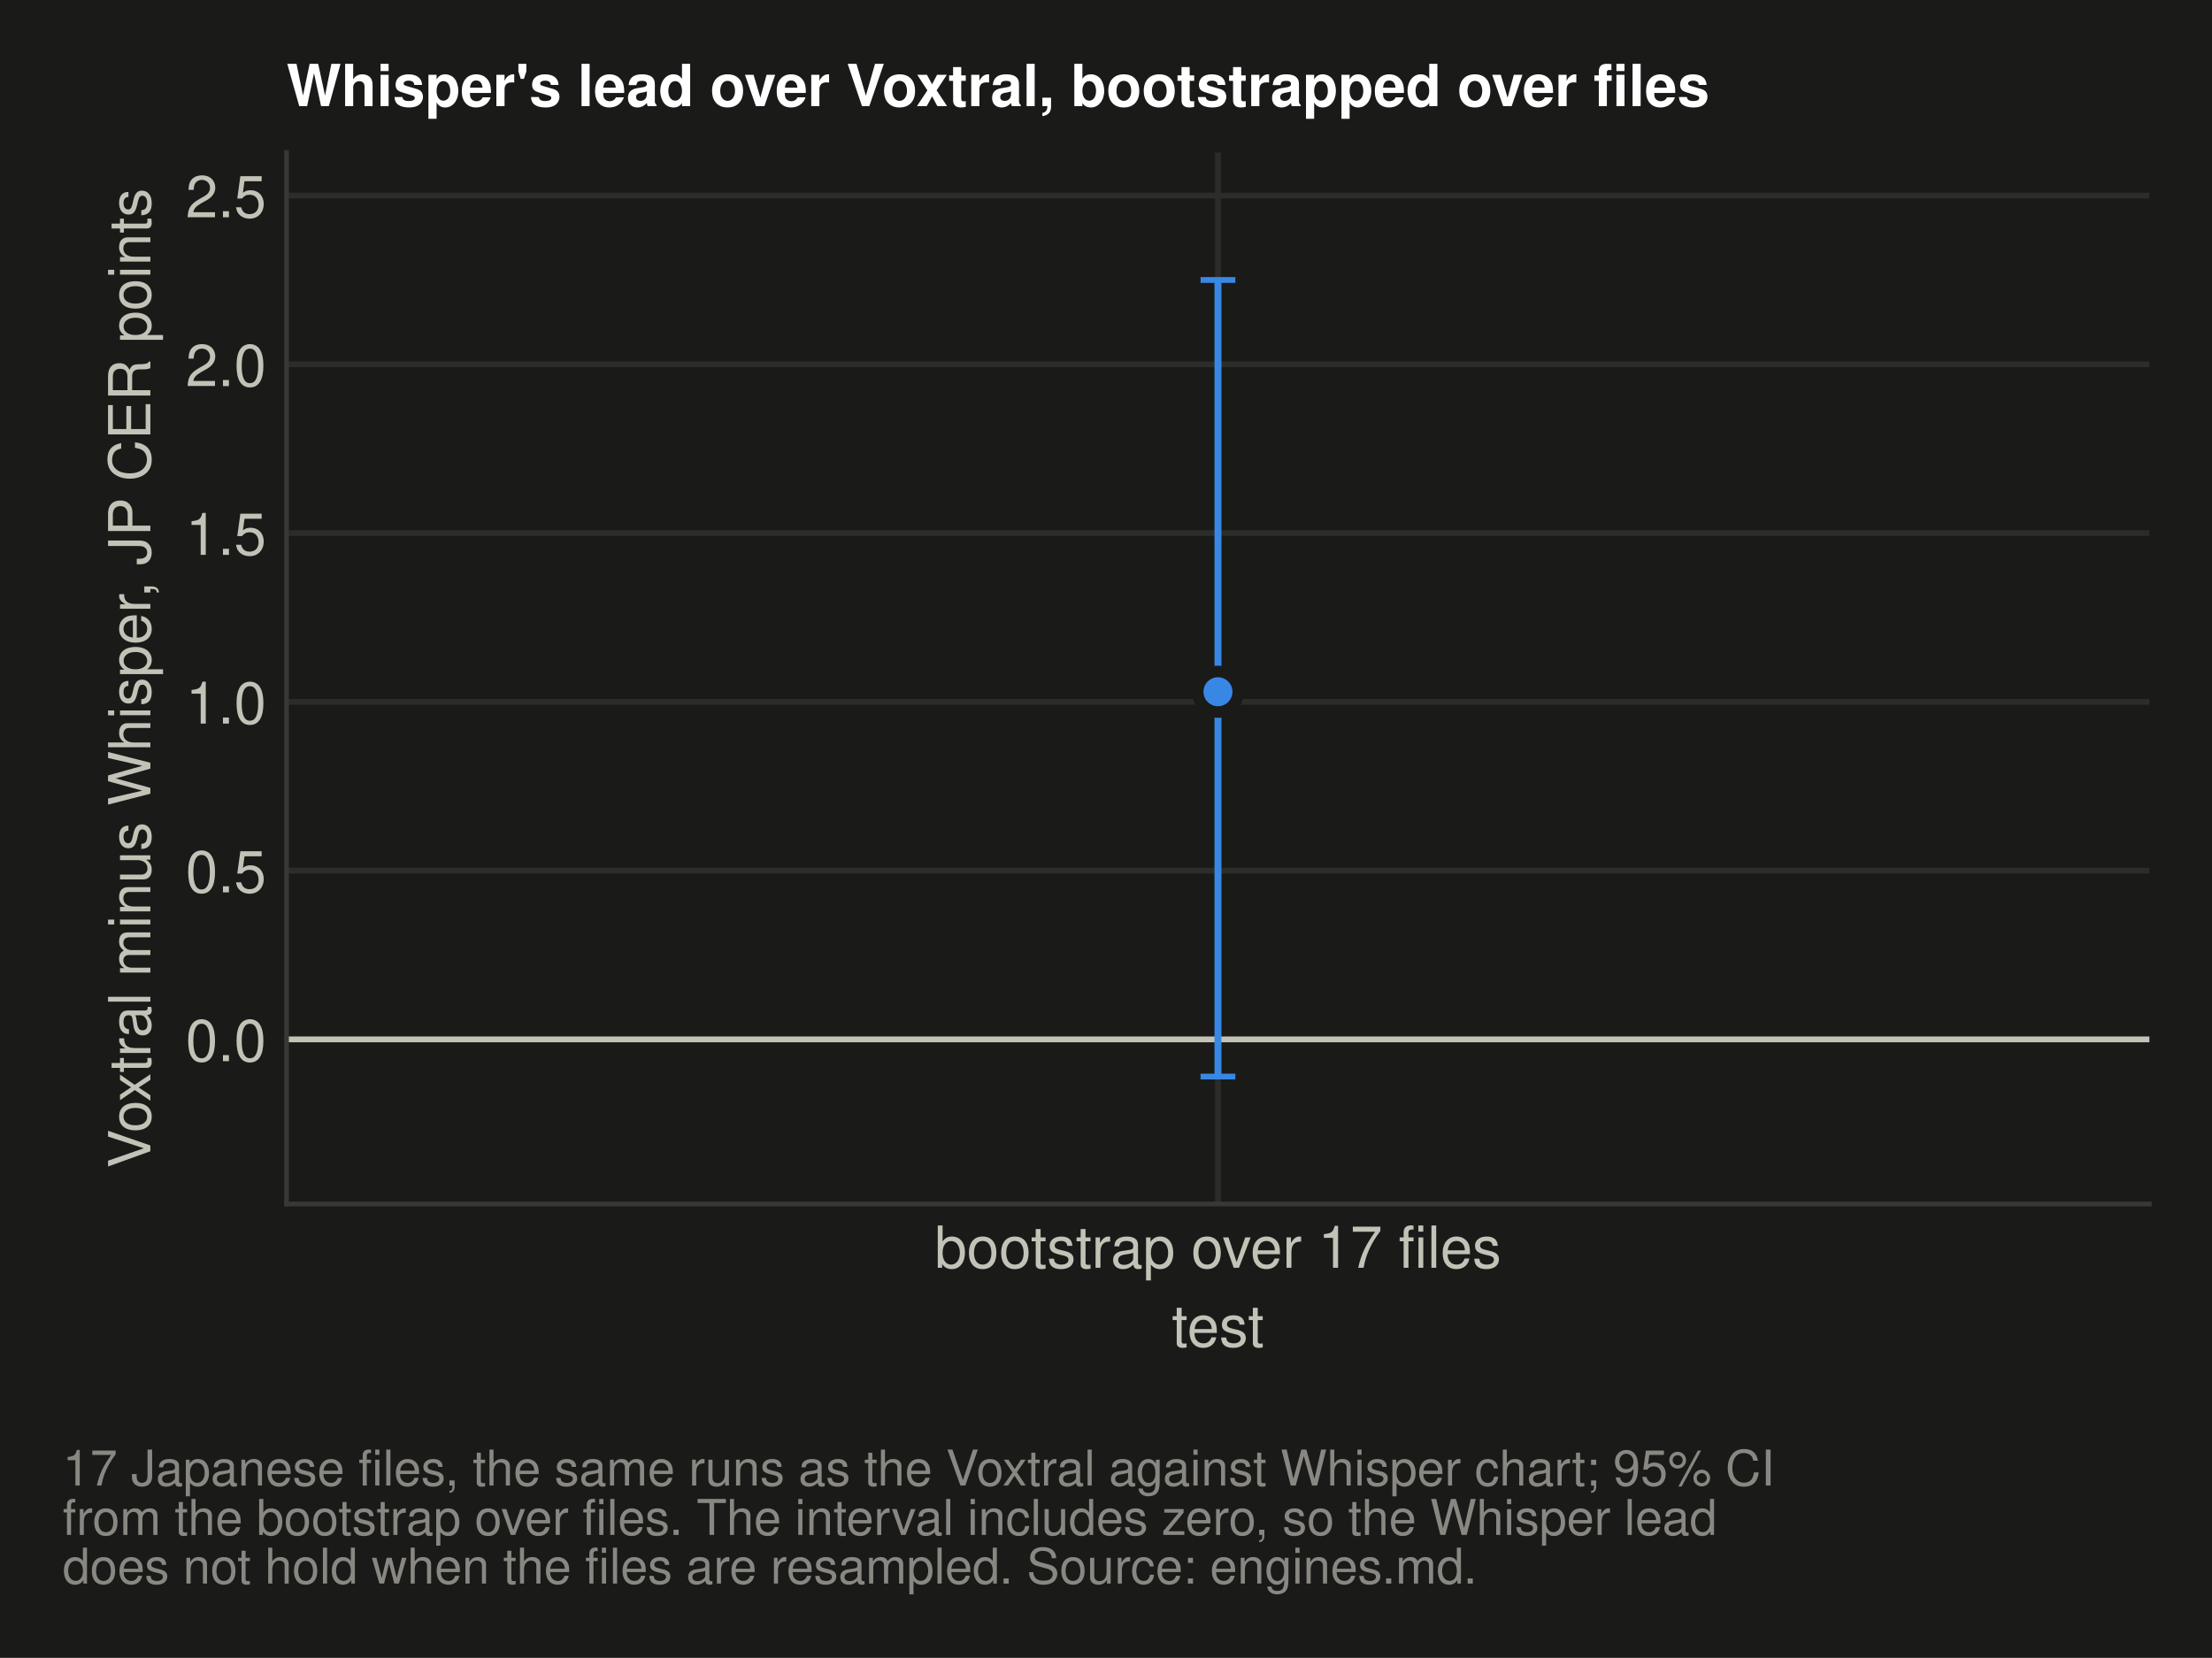
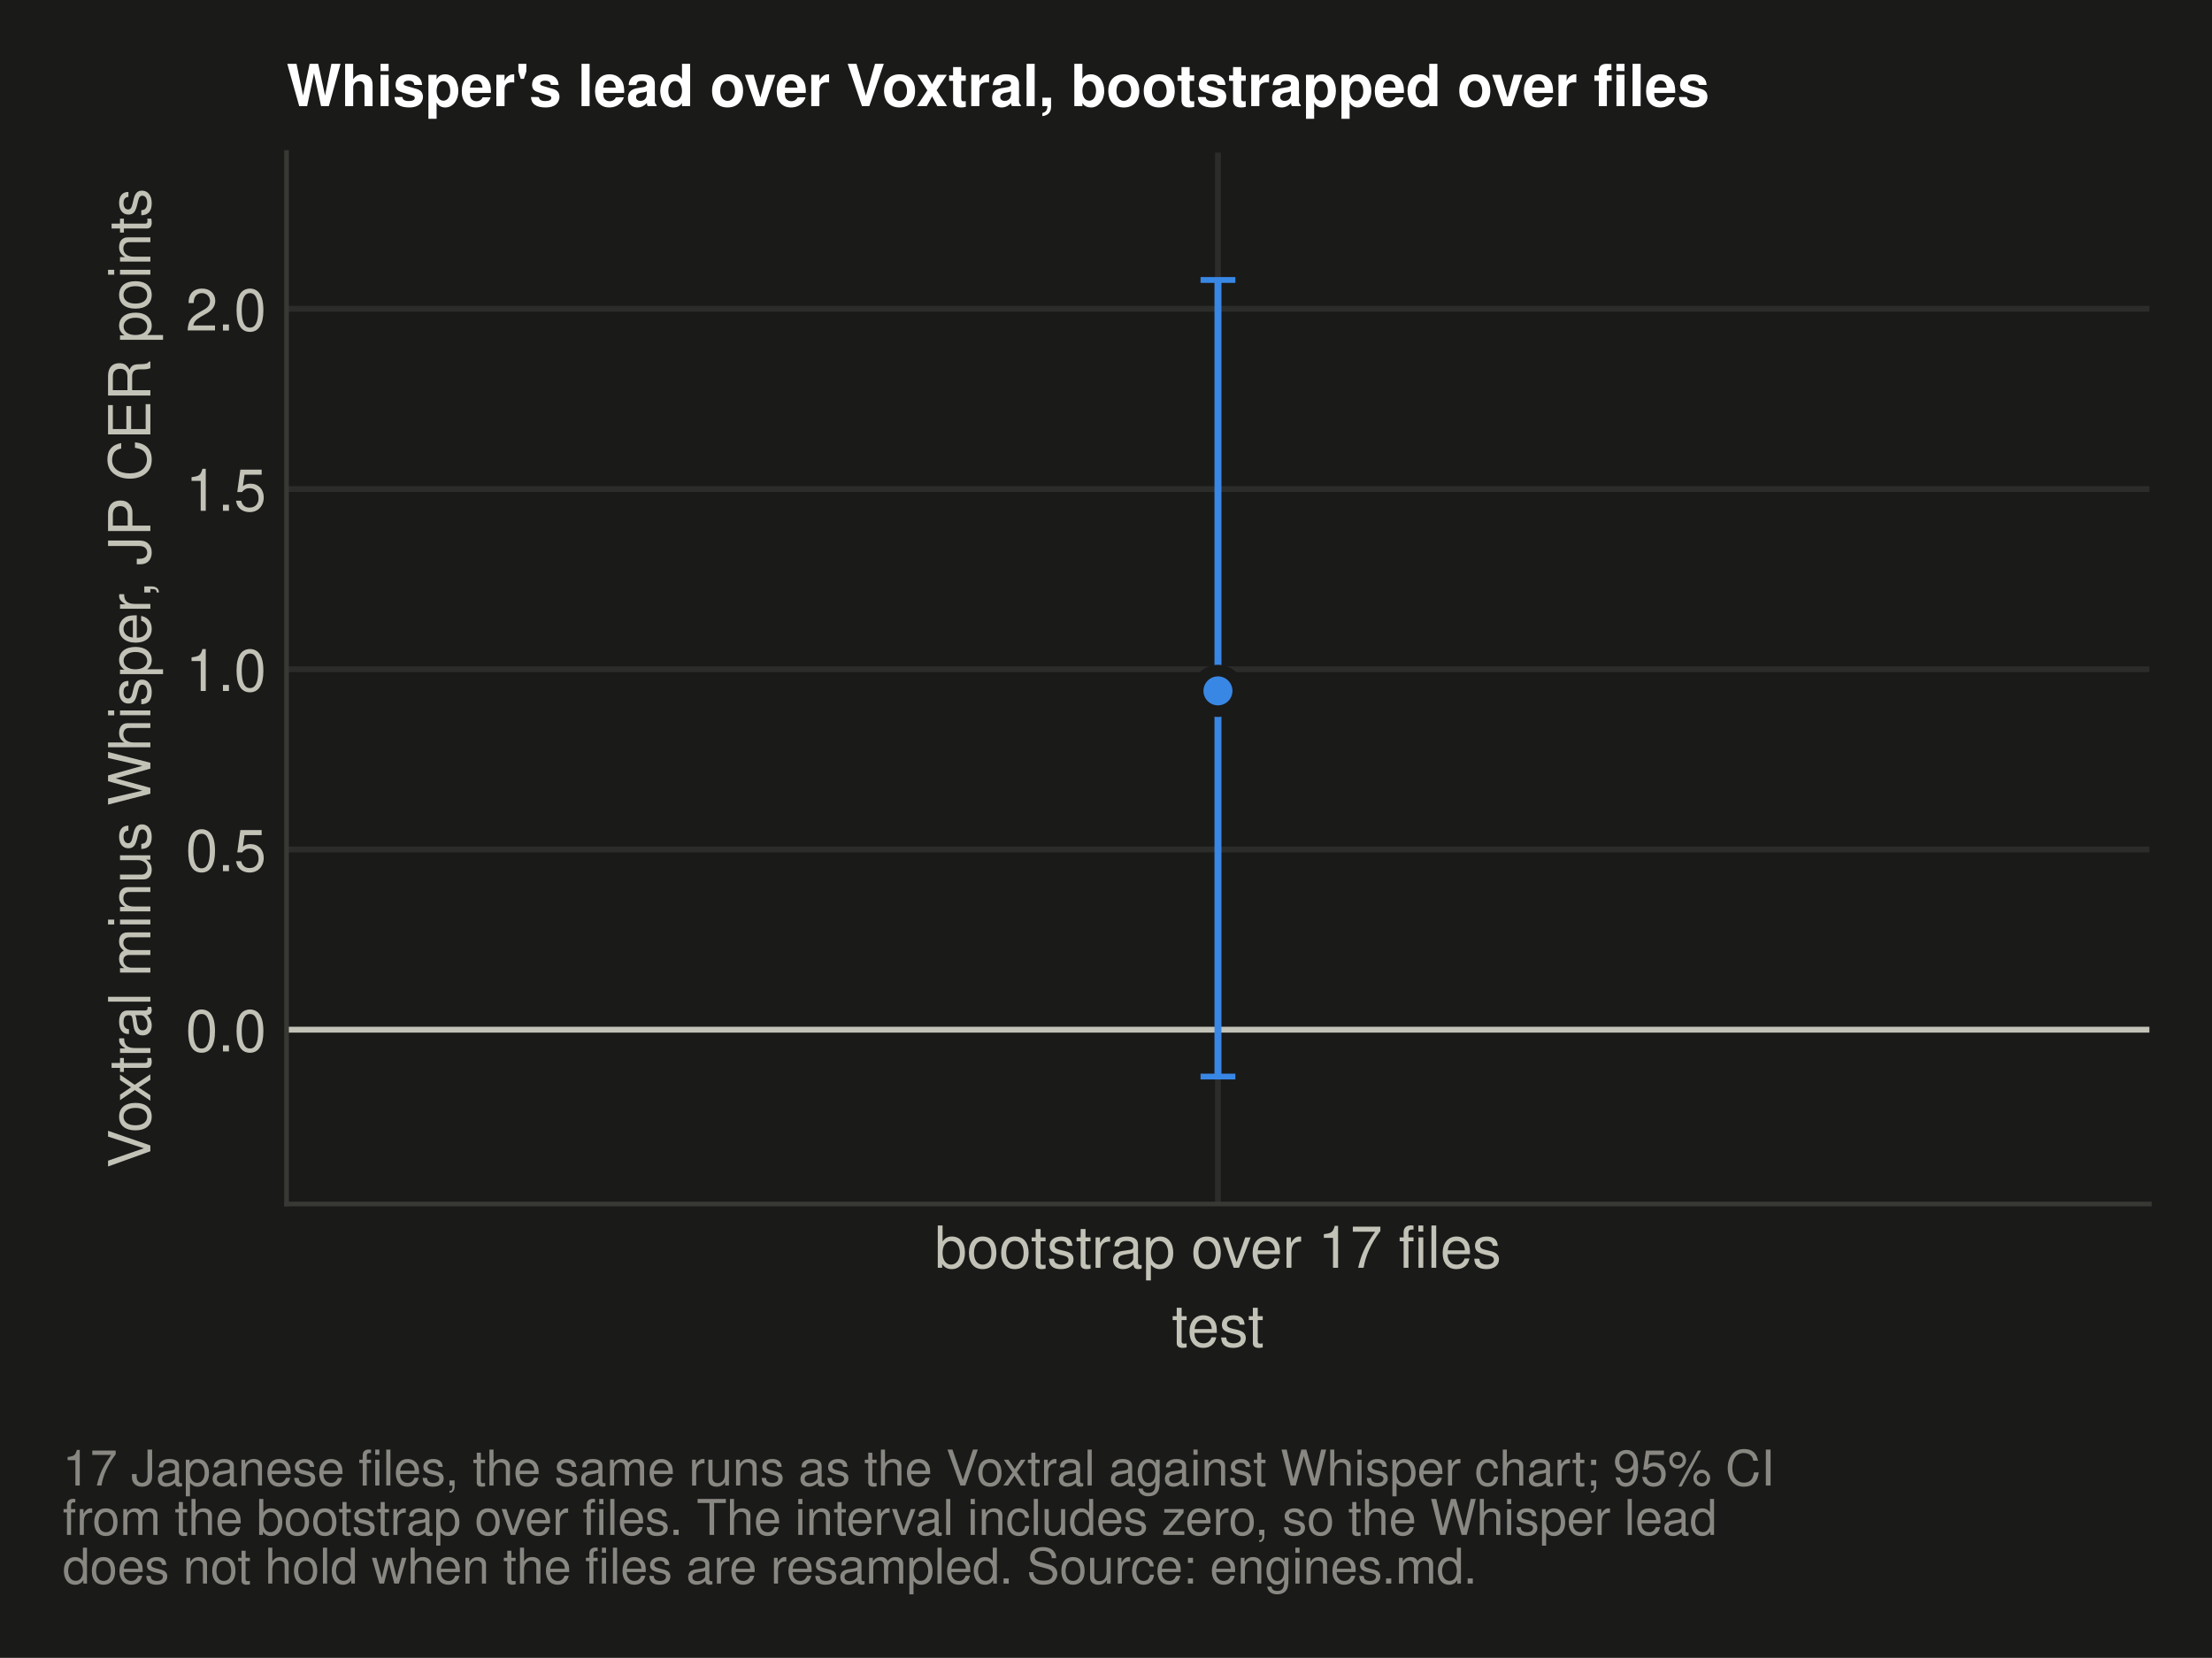
<svg xmlns="http://www.w3.org/2000/svg" xmlns:xlink="http://www.w3.org/1999/xlink" width="381.456pt" height="285.913pt" viewBox="0 0 381.456 285.913" version="1.1">
  <defs>
    <style type="text/css">*{stroke-linejoin: round; stroke-linecap: butt}</style>
  </defs>
  <g id="figure_1">
    <g id="patch_1">
      <path d="M -0 285.913  L 381.456 285.913  L 381.456 0  L -0 0  z " style="fill: #1a1a19" />
    </g>
    <g id="axes_1">
      <g id="patch_2">
        <path d="M 49.416 207.641  L 370.656 207.641  L 370.656 26.3  L 49.416 26.3  z " style="fill: #1a1a19" />
      </g>
      <g id="matplotlib.axis_1">
        <g id="xtick_1">
          <g id="line2d_1">
            <path d="M 210.036 207.641  L 210.036 26.3  " clip-path="url(#p1925c9c087)" style="fill: none; stroke: #2c2c2a; stroke-linecap: round" />
          </g>
          <g id="line2d_2" />
          <g id="text_1">
            <text style="font-size: 10px; font-family: 'Helvetica', 'Arial', 'DejaVu Sans'; text-anchor: middle; fill: #c3c2b7" x="210.036" y="218.641" transform="rotate(-0 210.036 218.6408)">bootstrap over 17 files</text>
          </g>
        </g>
        <g id="text_2">
          <text style="font-size: 10px; font-family: 'Helvetica', 'Arial', 'DejaVu Sans'; text-anchor: middle; fill: #c3c2b7" x="210.036" y="232.225" transform="rotate(-0 210.036 232.2252)">test</text>
        </g>
      </g>
      <g id="matplotlib.axis_2">
        <g id="ytick_1">
          <g id="line2d_3">
-             <path d="M 49.416 179.257  L 370.656 179.257  " clip-path="url(#p1925c9c087)" style="fill: none; stroke: #2c2c2a; stroke-linecap: round" />
+             <path d="M 49.416 177.579  L 370.656 177.579  " clip-path="url(#p1925c9c087)" style="fill: none; stroke: #2c2c2a; stroke-linecap: round" />
          </g>
          <g id="line2d_4" />
          <g id="text_3">
-             <text style="font-size: 10px; font-family: 'Helvetica', 'Arial', 'DejaVu Sans'; text-anchor: end; fill: #c3c2b7" x="45.916" y="183.007" transform="rotate(-0 45.916 183.0068)">0.0</text>
+             <text style="font-size: 10px; font-family: 'Helvetica', 'Arial', 'DejaVu Sans'; text-anchor: end; fill: #c3c2b7" x="45.916" y="181.329" transform="rotate(-0 45.916 181.3289)">0.0</text>
          </g>
        </g>
        <g id="ytick_2">
          <g id="line2d_5">
-             <path d="M 49.416 150.151  L 370.656 150.151  " clip-path="url(#p1925c9c087)" style="fill: none; stroke: #2c2c2a; stroke-linecap: round" />
+             <path d="M 49.416 146.498  L 370.656 146.498  " clip-path="url(#p1925c9c087)" style="fill: none; stroke: #2c2c2a; stroke-linecap: round" />
          </g>
          <g id="line2d_6" />
          <g id="text_4">
-             <text style="font-size: 10px; font-family: 'Helvetica', 'Arial', 'DejaVu Sans'; text-anchor: end; fill: #c3c2b7" x="45.916" y="153.901" transform="rotate(-0 45.916 153.901)">0.5</text>
+             <text style="font-size: 10px; font-family: 'Helvetica', 'Arial', 'DejaVu Sans'; text-anchor: end; fill: #c3c2b7" x="45.916" y="150.248" transform="rotate(-0 45.916 150.2476)">0.5</text>
          </g>
        </g>
        <g id="ytick_3">
          <g id="line2d_7">
-             <path d="M 49.416 121.045  L 370.656 121.045  " clip-path="url(#p1925c9c087)" style="fill: none; stroke: #2c2c2a; stroke-linecap: round" />
+             <path d="M 49.416 115.416  L 370.656 115.416  " clip-path="url(#p1925c9c087)" style="fill: none; stroke: #2c2c2a; stroke-linecap: round" />
          </g>
          <g id="line2d_8" />
          <g id="text_5">
-             <text style="font-size: 10px; font-family: 'Helvetica', 'Arial', 'DejaVu Sans'; text-anchor: end; fill: #c3c2b7" x="45.916" y="124.795" transform="rotate(-0 45.916 124.7952)">1.0</text>
+             <text style="font-size: 10px; font-family: 'Helvetica', 'Arial', 'DejaVu Sans'; text-anchor: end; fill: #c3c2b7" x="45.916" y="119.166" transform="rotate(-0 45.916 119.1663)">1.0</text>
          </g>
        </g>
        <g id="ytick_4">
          <g id="line2d_9">
-             <path d="M 49.416 91.939  L 370.656 91.939  " clip-path="url(#p1925c9c087)" style="fill: none; stroke: #2c2c2a; stroke-linecap: round" />
+             <path d="M 49.416 84.335  L 370.656 84.335  " clip-path="url(#p1925c9c087)" style="fill: none; stroke: #2c2c2a; stroke-linecap: round" />
          </g>
          <g id="line2d_10" />
          <g id="text_6">
-             <text style="font-size: 10px; font-family: 'Helvetica', 'Arial', 'DejaVu Sans'; text-anchor: end; fill: #c3c2b7" x="45.916" y="95.689" transform="rotate(-0 45.916 95.6894)">1.5</text>
+             <text style="font-size: 10px; font-family: 'Helvetica', 'Arial', 'DejaVu Sans'; text-anchor: end; fill: #c3c2b7" x="45.916" y="88.085" transform="rotate(-0 45.916 88.08502)">1.5</text>
          </g>
        </g>
        <g id="ytick_5">
          <g id="line2d_11">
-             <path d="M 49.416 62.834  L 370.656 62.834  " clip-path="url(#p1925c9c087)" style="fill: none; stroke: #2c2c2a; stroke-linecap: round" />
+             <path d="M 49.416 53.254  L 370.656 53.254  " clip-path="url(#p1925c9c087)" style="fill: none; stroke: #2c2c2a; stroke-linecap: round" />
          </g>
          <g id="line2d_12" />
          <g id="text_7">
-             <text style="font-size: 10px; font-family: 'Helvetica', 'Arial', 'DejaVu Sans'; text-anchor: end; fill: #c3c2b7" x="45.916" y="66.584" transform="rotate(-0 45.916 66.5836)">2.0</text>
+             <text style="font-size: 10px; font-family: 'Helvetica', 'Arial', 'DejaVu Sans'; text-anchor: end; fill: #c3c2b7" x="45.916" y="57.004" transform="rotate(-0 45.916 57.00371)">2.0</text>
          </g>
        </g>
-         <g id="ytick_6">
-           <g id="line2d_13">
-             <path d="M 49.416 33.728  L 370.656 33.728  " clip-path="url(#p1925c9c087)" style="fill: none; stroke: #2c2c2a; stroke-linecap: round" />
-           </g>
-           <g id="line2d_14" />
-           <g id="text_8">
-             <text style="font-size: 10px; font-family: 'Helvetica', 'Arial', 'DejaVu Sans'; text-anchor: end; fill: #c3c2b7" x="45.916" y="37.478" transform="rotate(-0 45.916 37.4778)">2.5</text>
-           </g>
-         </g>
-         <g id="text_9">
+         <g id="text_8">
          <text style="font-size: 10px; font-family: 'Helvetica', 'Arial', 'DejaVu Sans'; text-anchor: middle; fill: #c3c2b7" x="25.932" y="116.97" transform="rotate(-90 25.93163 116.9704)">Voxtral minus Whisper, JP CER points</text>
        </g>
      </g>
-       <g id="line2d_15">
-         <path d="M 49.416 179.257  L 370.656 179.257  " clip-path="url(#p1925c9c087)" style="fill: none; stroke: #c3c2b7; stroke-linecap: round" />
+       <g id="line2d_13">
+         <path d="M 49.416 177.579  L 370.656 177.579  " clip-path="url(#p1925c9c087)" style="fill: none; stroke: #c3c2b7; stroke-linecap: round" />
      </g>
      <g id="LineCollection_1">
        <path d="M 210.036 185.66  L 210.036 48.281  " clip-path="url(#p1925c9c087)" style="fill: none; stroke: #3987e5; stroke-width: 1.2" />
      </g>
-       <g id="line2d_16">
+       <g id="line2d_14">
        <defs>
          <path id="ma3156ba2cf" d="M 3 0  L -3 -0  " style="stroke: #3987e5" />
        </defs>
        <g clip-path="url(#p1925c9c087)">
          <use xlink:href="#ma3156ba2cf" x="210.036" y="185.66" style="fill: #1f77b4; stroke: #3987e5" />
        </g>
      </g>
-       <g id="line2d_17">
+       <g id="line2d_15">
        <g clip-path="url(#p1925c9c087)">
          <use xlink:href="#ma3156ba2cf" x="210.036" y="48.281" style="fill: #1f77b4; stroke: #3987e5" />
        </g>
      </g>
      <g id="patch_3">
        <path d="M 49.416 207.641  L 49.416 26.3  " style="fill: none; stroke: #383835; stroke-width: 0.8; stroke-linejoin: miter; stroke-linecap: square" />
      </g>
      <g id="patch_4">
        <path d="M 49.416 207.641  L 370.656 207.641  " style="fill: none; stroke: #383835; stroke-width: 0.8; stroke-linejoin: miter; stroke-linecap: square" />
      </g>
-       <g id="line2d_18">
+       <g id="line2d_16">
        <defs>
          <path id="m3d7b4c0e3e" d="M 0 3.5  C 0.928 3.5 1.819 3.131 2.475 2.475  C 3.131 1.819 3.5 0.928 3.5 0  C 3.5 -0.928 3.131 -1.819 2.475 -2.475  C 1.819 -3.131 0.928 -3.5 0 -3.5  C -0.928 -3.5 -1.819 -3.131 -2.475 -2.475  C -3.131 -1.819 -3.5 -0.928 -3.5 0  C -3.5 0.928 -3.131 1.819 -2.475 2.475  C -1.819 3.131 -0.928 3.5 0 3.5  z " style="stroke: #1a1a19; stroke-width: 2" />
        </defs>
        <g clip-path="url(#p1925c9c087)">
-           <use xlink:href="#m3d7b4c0e3e" x="210.036" y="119.299" style="fill: #3987e5; stroke: #1a1a19; stroke-width: 2" />
+           <use xlink:href="#m3d7b4c0e3e" x="210.036" y="119.146" style="fill: #3987e5; stroke: #1a1a19; stroke-width: 2" />
        </g>
      </g>
-       <g id="text_10">
+       <g id="text_9">
        <text style="font-weight: 700; font-size: 10px; font-family: 'Helvetica', 'Arial', 'DejaVu Sans'; text-anchor: start; fill: #ffffff" x="49.416" y="18.3" transform="rotate(-0 49.416 18.3)">Whisper's lead over Voxtral, bootstrapped over files</text>
      </g>
    </g>
-     <g id="text_11">
+     <g id="text_10">
      <text style="font-size: 8.5px; font-family: 'Helvetica', 'Arial', 'DejaVu Sans'; fill: #898781" transform="translate(10.8 256.1976)">17 Japanese files, the same runs as the Voxtral against Whisper chart; 95% CI</text>
      <text style="font-size: 8.5px; font-family: 'Helvetica', 'Arial', 'DejaVu Sans'; fill: #898781" transform="translate(10.8 264.7064)">from the bootstrap over files. The interval includes zero, so the Whisper lead</text>
      <text style="font-size: 8.5px; font-family: 'Helvetica', 'Arial', 'DejaVu Sans'; fill: #898781" transform="translate(10.8 273.1063)">does not hold when the files are resampled. Source: engines.md.</text>
    </g>
  </g>
  <defs>
    <clipPath id="p1925c9c087">
      <rect x="49.416" y="26.3" width="321.24" height="181.341" />
    </clipPath>
  </defs>
</svg>
